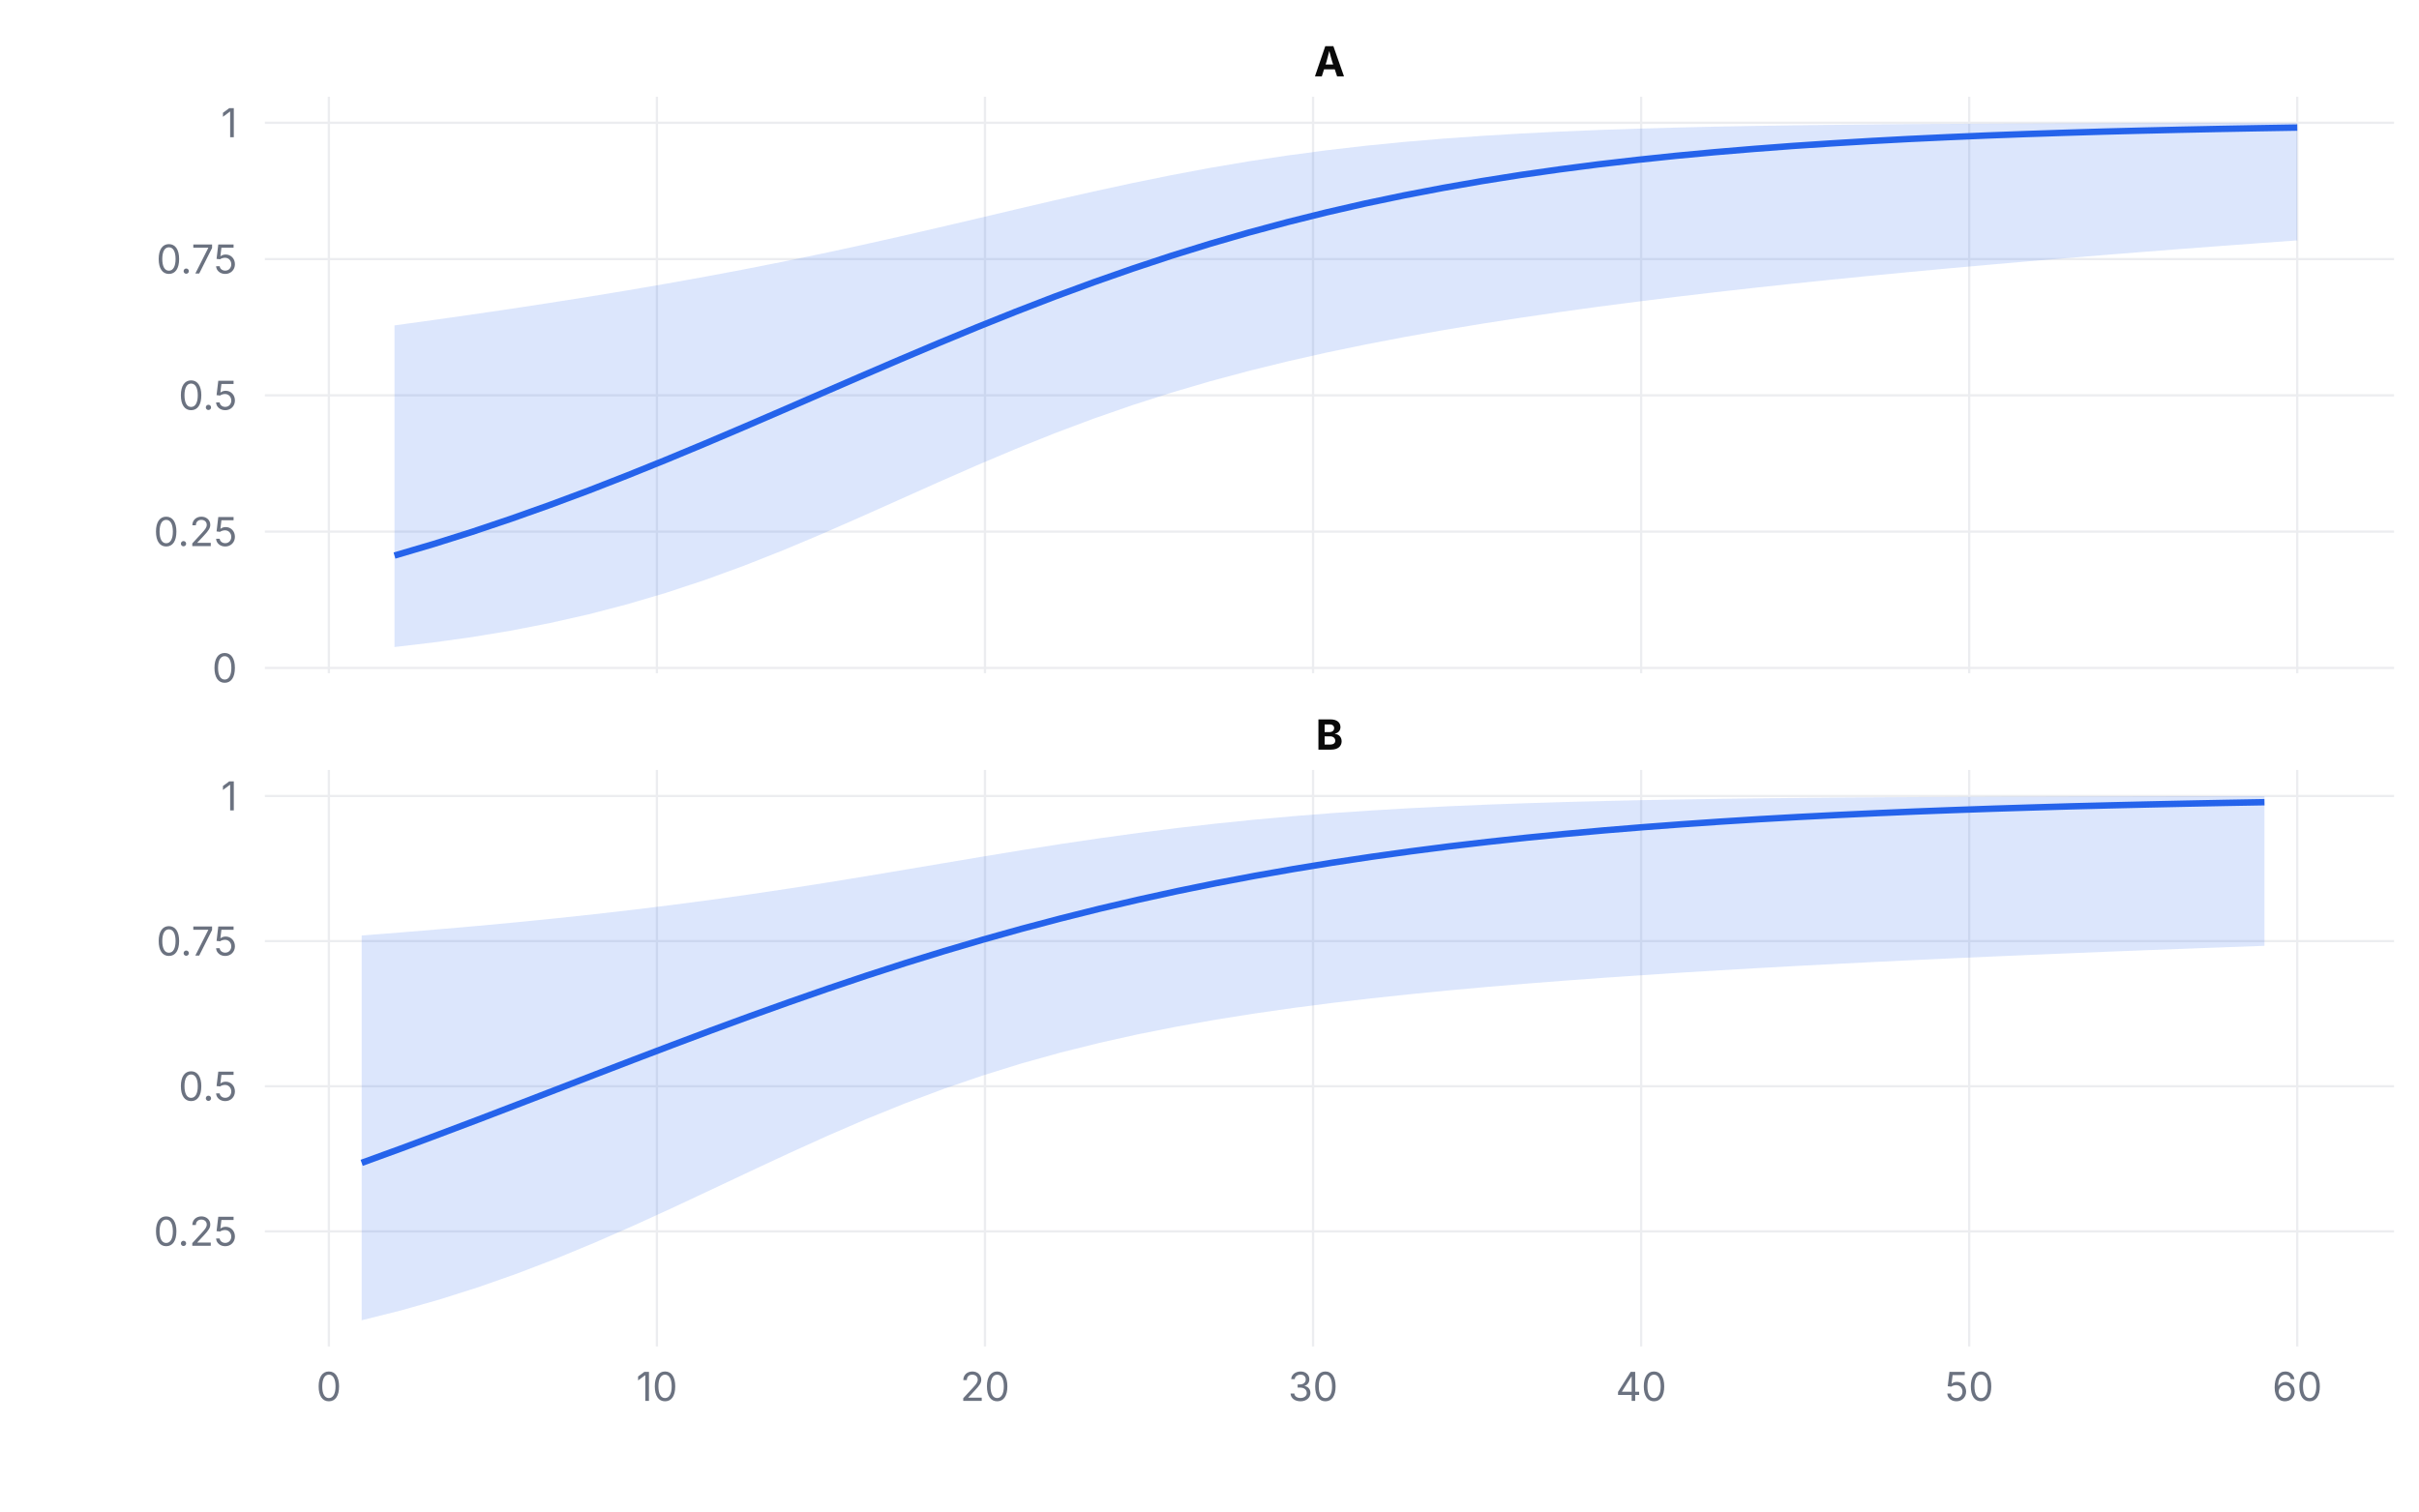
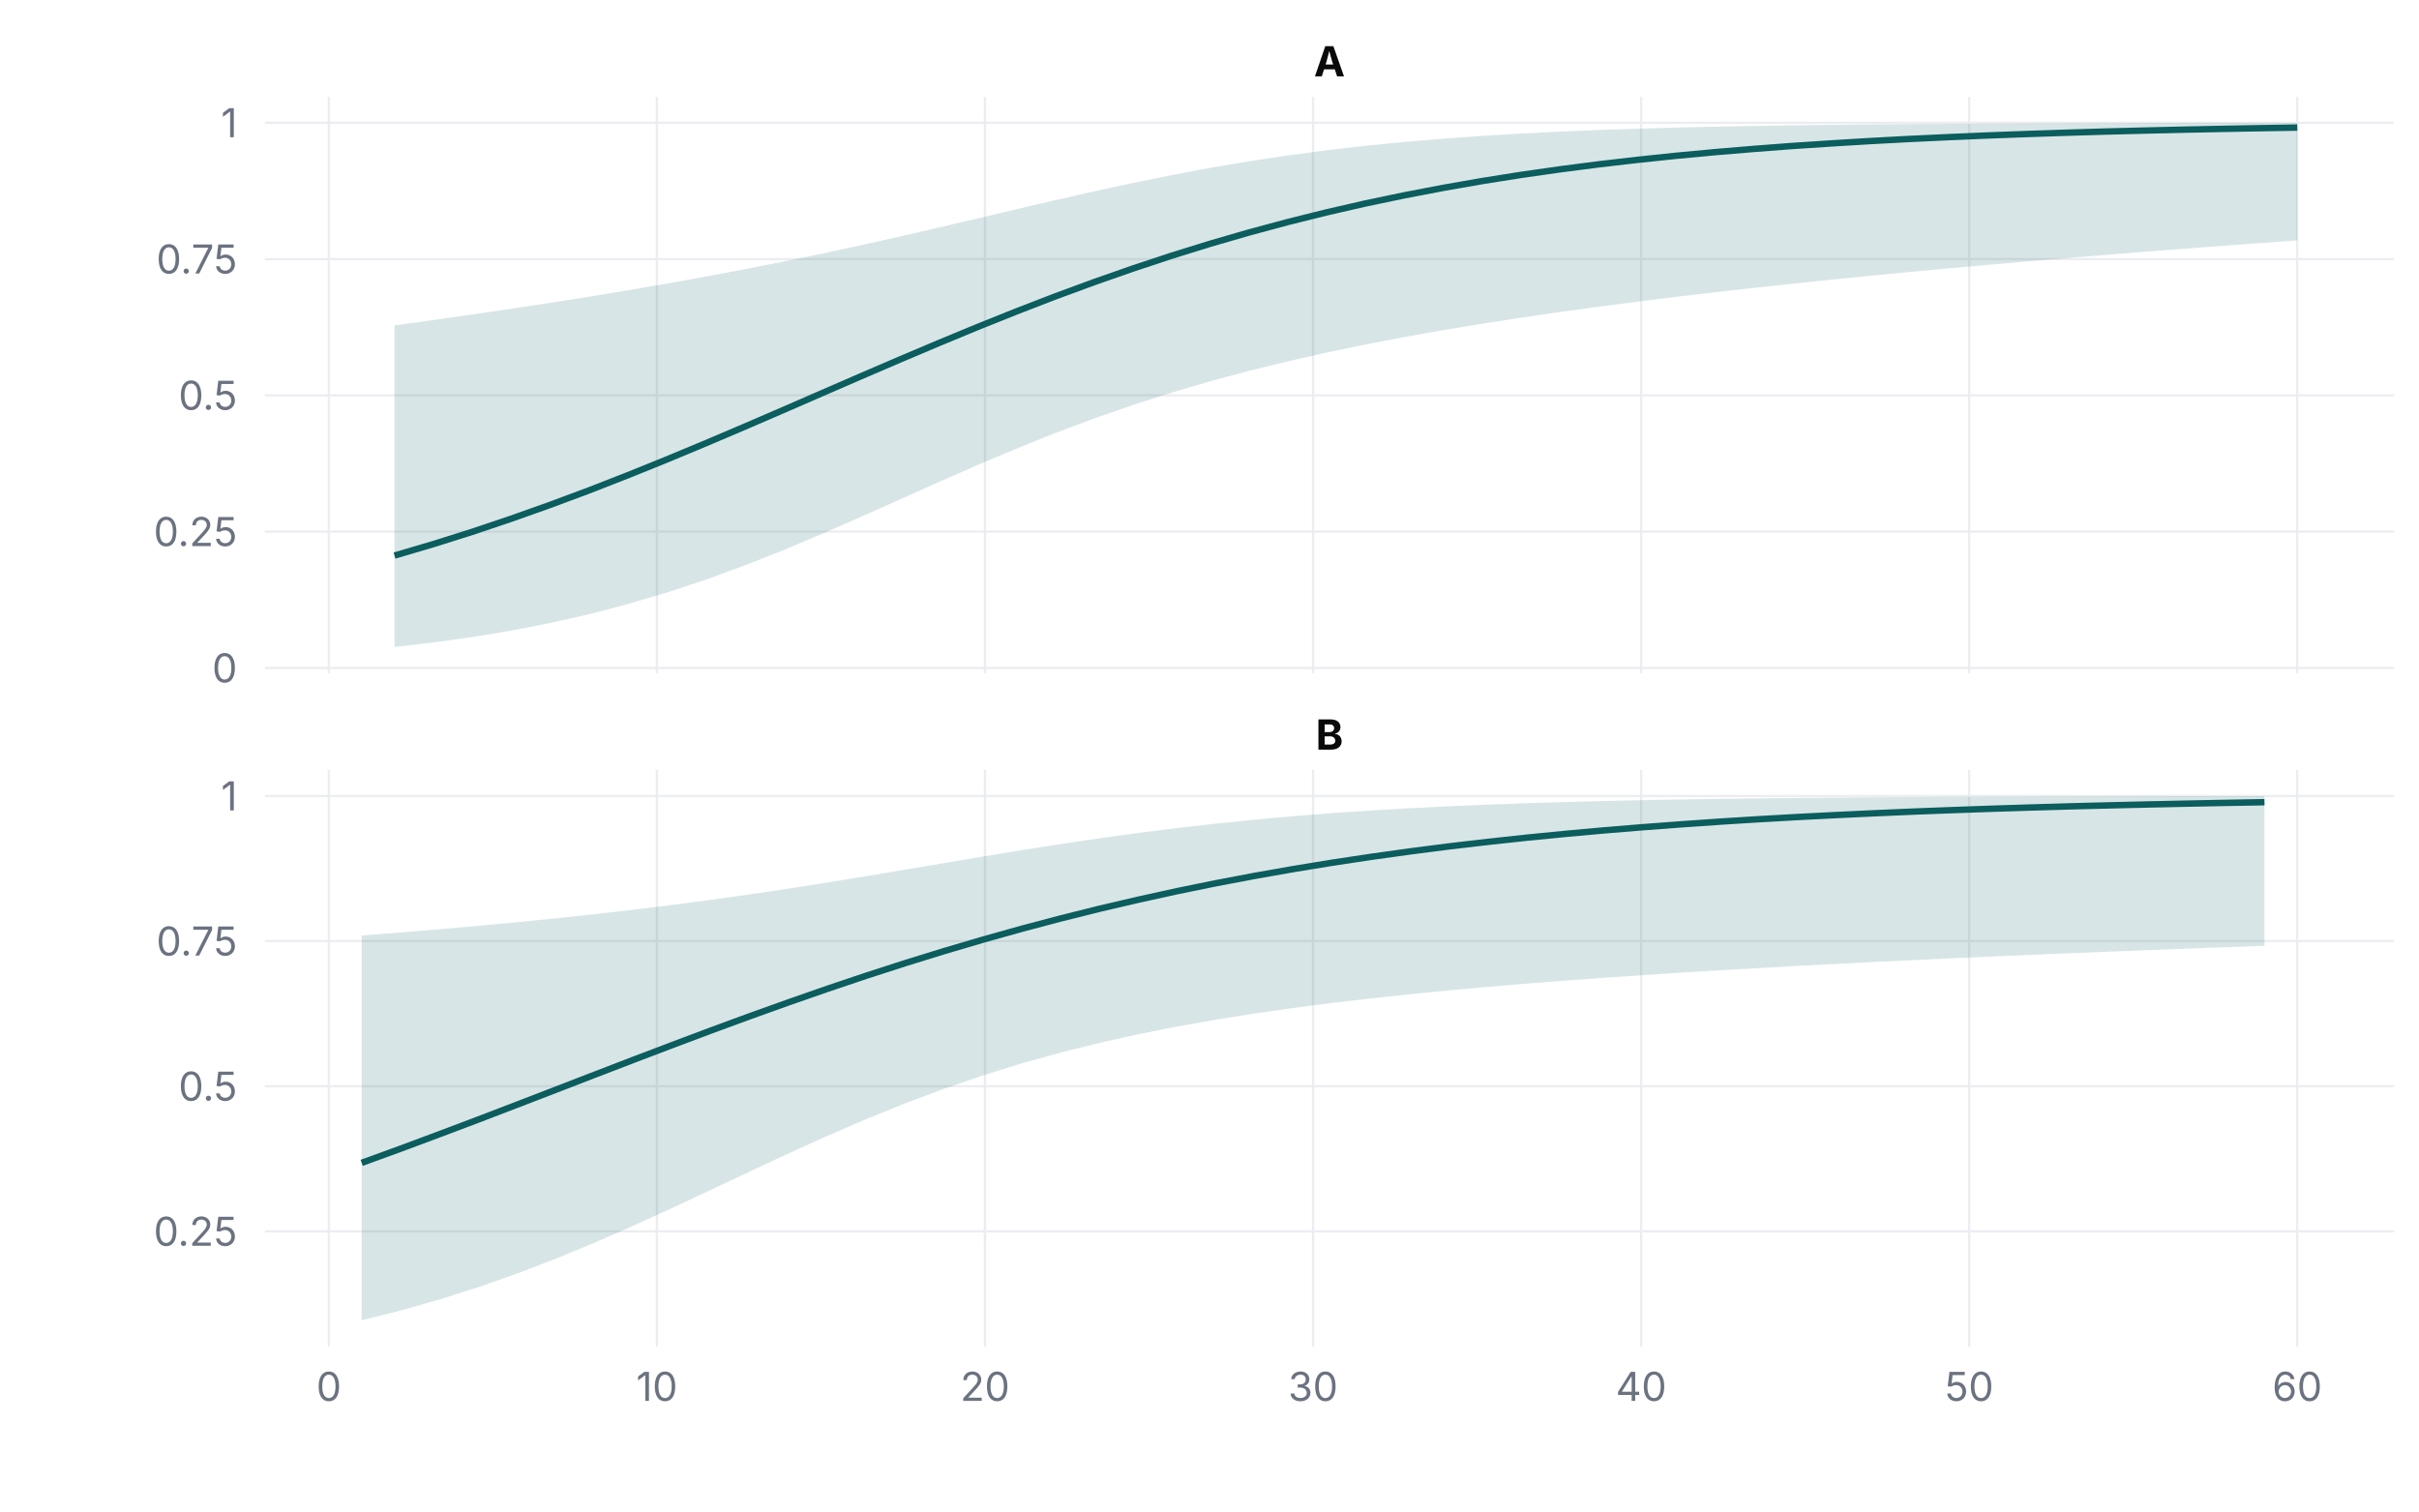
<svg xmlns="http://www.w3.org/2000/svg" width="640" height="400" viewBox="0 0 640 400" data-plot="70.08 6.60 563.32 349.72">
  <text x="351.74" y="16.10" font-size="11.00" text-anchor="middle" dominant-baseline="middle" font-family="'Hanken Grotesk',system-ui,-apple-system,'Segoe UI',sans-serif" font-weight="bold" fill="#0A0A0A">A</text>
  <polyline points="87.01,25.60 87.01,178.16" fill="none" stroke="#ECEDF0" stroke-width="0.60" />
  <polyline points="173.80,25.60 173.80,178.16" fill="none" stroke="#ECEDF0" stroke-width="0.60" />
  <polyline points="260.60,25.60 260.60,178.16" fill="none" stroke="#ECEDF0" stroke-width="0.60" />
  <polyline points="347.40,25.60 347.40,178.16" fill="none" stroke="#ECEDF0" stroke-width="0.60" />
  <polyline points="434.20,25.60 434.20,178.16" fill="none" stroke="#ECEDF0" stroke-width="0.60" />
  <polyline points="521.00,25.60 521.00,178.16" fill="none" stroke="#ECEDF0" stroke-width="0.60" />
  <polyline points="607.79,25.60 607.79,178.16" fill="none" stroke="#ECEDF0" stroke-width="0.60" />
  <polyline points="70.08,176.76 633.40,176.76" fill="none" stroke="#ECEDF0" stroke-width="0.60" />
  <polyline points="70.08,140.69 633.40,140.69" fill="none" stroke="#ECEDF0" stroke-width="0.60" />
  <polyline points="70.08,104.62 633.40,104.62" fill="none" stroke="#ECEDF0" stroke-width="0.60" />
  <polyline points="70.08,68.56 633.40,68.56" fill="none" stroke="#ECEDF0" stroke-width="0.60" />
  <polyline points="70.08,32.49 633.40,32.49" fill="none" stroke="#ECEDF0" stroke-width="0.60" />
  <text x="62.78" y="176.76" font-size="10.56" text-anchor="end" dominant-baseline="middle" font-family="'Hanken Grotesk',system-ui,-apple-system,'Segoe UI',sans-serif" fill="#6B7280">0</text>
  <text x="62.78" y="140.69" font-size="10.56" text-anchor="end" dominant-baseline="middle" font-family="'Hanken Grotesk',system-ui,-apple-system,'Segoe UI',sans-serif" fill="#6B7280">0.25</text>
  <text x="62.78" y="104.62" font-size="10.56" text-anchor="end" dominant-baseline="middle" font-family="'Hanken Grotesk',system-ui,-apple-system,'Segoe UI',sans-serif" fill="#6B7280">0.5</text>
  <text x="62.78" y="68.56" font-size="10.56" text-anchor="end" dominant-baseline="middle" font-family="'Hanken Grotesk',system-ui,-apple-system,'Segoe UI',sans-serif" fill="#6B7280">0.75</text>
  <text x="62.78" y="32.49" font-size="10.56" text-anchor="end" dominant-baseline="middle" font-family="'Hanken Grotesk',system-ui,-apple-system,'Segoe UI',sans-serif" fill="#6B7280">1</text>
-   <polygon points="104.37,86.11 114.64,84.69 124.91,83.23 135.19,81.72 145.46,80.15 155.74,78.53 166.01,76.84 176.28,75.07 186.56,73.22 196.83,71.29 207.11,69.26 217.38,67.14 227.65,64.92 237.93,62.62 248.20,60.25 258.48,57.84 268.75,55.41 279.02,53.01 289.30,50.68 299.57,48.45 309.85,46.36 320.12,44.43 330.39,42.69 340.67,41.14 350.94,39.77 361.22,38.58 371.49,37.56 381.77,36.69 392.04,35.96 402.31,35.34 412.59,34.83 422.86,34.40 433.14,34.05 443.41,33.76 453.68,33.52 463.96,33.33 474.23,33.17 484.51,33.04 494.78,32.94 505.05,32.85 515.33,32.78 525.60,32.73 535.88,32.68 546.15,32.65 556.42,32.62 566.70,32.59 576.97,32.57 587.25,32.56 597.52,32.54 607.79,32.53 607.79,63.62 597.52,64.36 587.25,65.12 576.97,65.89 566.70,66.69 556.42,67.51 546.15,68.35 535.88,69.22 525.60,70.12 515.33,71.04 505.05,72.00 494.78,72.99 484.51,74.01 474.23,75.08 463.96,76.19 453.68,77.35 443.41,78.56 433.14,79.84 422.86,81.17 412.59,82.59 402.31,84.09 392.04,85.68 381.77,87.38 371.49,89.21 361.22,91.18 350.94,93.31 340.67,95.63 330.39,98.16 320.12,100.92 309.85,103.93 299.57,107.23 289.30,110.80 279.02,114.66 268.75,118.79 258.48,123.13 248.20,127.64 237.93,132.24 227.65,136.83 217.38,141.33 207.11,145.65 196.83,149.71 186.56,153.46 176.28,156.86 166.01,159.89 155.74,162.57 145.46,164.89 135.19,166.89 124.91,168.59 114.64,170.02 104.37,171.23" fill="#2563EB" fill-opacity="0.160" stroke="none" stroke-width="0.00" data-series="A" class="gg-mark gg-band" data-geom="ribbon" />
-   <polyline points="104.37,147.02 114.64,143.99 124.91,140.75 135.19,137.29 145.46,133.64 155.74,129.81 166.01,125.80 176.28,121.65 186.56,117.37 196.83,113.00 207.11,108.56 217.38,104.09 227.65,99.63 237.93,95.21 248.20,90.86 258.48,86.60 268.75,82.48 279.02,78.51 289.30,74.72 299.57,71.12 309.85,67.71 320.12,64.52 330.39,61.54 340.67,58.77 350.94,56.21 361.22,53.85 371.49,51.70 381.77,49.73 392.04,47.93 402.31,46.30 412.59,44.83 422.86,43.50 433.14,42.31 443.41,41.23 453.68,40.27 463.96,39.41 474.23,38.63 484.51,37.95 494.78,37.33 505.05,36.78 515.33,36.30 525.60,35.86 535.88,35.48 546.15,35.14 556.42,34.83 566.70,34.57 576.97,34.33 587.25,34.12 597.52,33.93 607.79,33.76" fill="none" stroke="#2563EB" stroke-width="1.70" class="gg-mark gg-line" data-geom="line" />
+   <polygon points="104.37,86.11 114.64,84.69 124.91,83.23 135.19,81.72 145.46,80.15 155.74,78.53 166.01,76.84 176.28,75.07 186.56,73.22 196.83,71.29 207.11,69.26 217.38,67.14 227.65,64.92 237.93,62.62 248.20,60.25 258.48,57.84 268.75,55.41 279.02,53.01 289.30,50.68 299.57,48.45 309.85,46.36 320.12,44.43 330.39,42.69 340.67,41.14 350.94,39.77 361.22,38.58 371.49,37.56 381.77,36.69 392.04,35.96 402.31,35.34 412.59,34.83 422.86,34.40 433.14,34.05 443.41,33.76 453.68,33.52 463.96,33.33 474.23,33.17 484.51,33.04 494.78,32.94 505.05,32.85 515.33,32.78 525.60,32.73 535.88,32.68 546.15,32.65 556.42,32.62 566.70,32.59 576.97,32.57 587.25,32.56 597.52,32.54 607.79,32.53 607.79,63.62 597.52,64.36 587.25,65.12 576.97,65.89 566.70,66.69 556.42,67.51 546.15,68.35 535.88,69.22 525.60,70.12 515.33,71.04 505.05,72.00 494.78,72.99 484.51,74.01 474.23,75.08 463.96,76.19 453.68,77.35 443.41,78.56 433.14,79.84 422.86,81.17 412.59,82.59 402.31,84.09 392.04,85.68 381.77,87.38 371.49,89.21 361.22,91.18 350.94,93.31 340.67,95.63 330.39,98.16 320.12,100.92 309.85,103.93 299.57,107.23 289.30,110.80 279.02,114.66 268.75,118.79 258.48,123.13 248.20,127.64 237.93,132.24 227.65,136.83 217.38,141.33 207.11,145.65 196.83,149.71 186.56,153.46 176.28,156.86 166.01,159.89 155.74,162.57 145.46,164.89 135.19,166.89 124.91,168.59 114.64,170.02 104.37,171.23" fill="#0B5D5E" fill-opacity="0.160" stroke="none" stroke-width="0.00" data-series="A" class="gg-mark gg-band" data-geom="ribbon" />
+   <polyline points="104.37,147.02 114.64,143.99 124.91,140.75 135.19,137.29 145.46,133.64 155.74,129.81 166.01,125.80 176.28,121.65 186.56,117.37 196.83,113.00 207.11,108.56 217.38,104.09 227.65,99.63 237.93,95.21 248.20,90.86 258.48,86.60 268.75,82.48 279.02,78.51 289.30,74.72 299.57,71.12 309.85,67.71 320.12,64.52 330.39,61.54 340.67,58.77 350.94,56.21 361.22,53.85 371.49,51.70 381.77,49.73 392.04,47.93 402.31,46.30 412.59,44.83 422.86,43.50 433.14,42.31 443.41,41.23 453.68,40.27 463.96,39.41 474.23,38.63 484.51,37.95 494.78,37.33 505.05,36.78 515.33,36.30 525.60,35.86 535.88,35.48 546.15,35.14 556.42,34.83 566.70,34.57 576.97,34.33 587.25,34.12 597.52,33.93 607.79,33.76" fill="none" stroke="#0B5D5E" stroke-width="1.70" class="gg-mark gg-line" data-geom="line" />
  <text x="351.74" y="194.26" font-size="11.00" text-anchor="middle" dominant-baseline="middle" font-family="'Hanken Grotesk',system-ui,-apple-system,'Segoe UI',sans-serif" font-weight="bold" fill="#0A0A0A">B</text>
  <polyline points="87.01,203.76 87.01,356.32" fill="none" stroke="#ECEDF0" stroke-width="0.60" />
  <polyline points="173.80,203.76 173.80,356.32" fill="none" stroke="#ECEDF0" stroke-width="0.60" />
  <polyline points="260.60,203.76 260.60,356.32" fill="none" stroke="#ECEDF0" stroke-width="0.60" />
  <polyline points="347.40,203.76 347.40,356.32" fill="none" stroke="#ECEDF0" stroke-width="0.60" />
  <polyline points="434.20,203.76 434.20,356.32" fill="none" stroke="#ECEDF0" stroke-width="0.60" />
  <polyline points="521.00,203.76 521.00,356.32" fill="none" stroke="#ECEDF0" stroke-width="0.60" />
  <polyline points="607.79,203.76 607.79,356.32" fill="none" stroke="#ECEDF0" stroke-width="0.60" />
  <polyline points="70.08,325.86 633.40,325.86" fill="none" stroke="#ECEDF0" stroke-width="0.60" />
  <polyline points="70.08,287.46 633.40,287.46" fill="none" stroke="#ECEDF0" stroke-width="0.60" />
  <polyline points="70.08,249.05 633.40,249.05" fill="none" stroke="#ECEDF0" stroke-width="0.60" />
  <polyline points="70.08,210.64 633.40,210.64" fill="none" stroke="#ECEDF0" stroke-width="0.60" />
  <text x="87.01" y="366.90" font-size="10.56" text-anchor="middle" dominant-baseline="middle" font-family="'Hanken Grotesk',system-ui,-apple-system,'Segoe UI',sans-serif" fill="#6B7280">0</text>
  <text x="173.80" y="366.90" font-size="10.56" text-anchor="middle" dominant-baseline="middle" font-family="'Hanken Grotesk',system-ui,-apple-system,'Segoe UI',sans-serif" fill="#6B7280">10</text>
  <text x="260.60" y="366.90" font-size="10.56" text-anchor="middle" dominant-baseline="middle" font-family="'Hanken Grotesk',system-ui,-apple-system,'Segoe UI',sans-serif" fill="#6B7280">20</text>
  <text x="347.40" y="366.90" font-size="10.56" text-anchor="middle" dominant-baseline="middle" font-family="'Hanken Grotesk',system-ui,-apple-system,'Segoe UI',sans-serif" fill="#6B7280">30</text>
  <text x="434.20" y="366.90" font-size="10.56" text-anchor="middle" dominant-baseline="middle" font-family="'Hanken Grotesk',system-ui,-apple-system,'Segoe UI',sans-serif" fill="#6B7280">40</text>
  <text x="521.00" y="366.90" font-size="10.56" text-anchor="middle" dominant-baseline="middle" font-family="'Hanken Grotesk',system-ui,-apple-system,'Segoe UI',sans-serif" fill="#6B7280">50</text>
  <text x="607.79" y="366.90" font-size="10.56" text-anchor="middle" dominant-baseline="middle" font-family="'Hanken Grotesk',system-ui,-apple-system,'Segoe UI',sans-serif" fill="#6B7280">60</text>
  <text x="62.78" y="325.86" font-size="10.56" text-anchor="end" dominant-baseline="middle" font-family="'Hanken Grotesk',system-ui,-apple-system,'Segoe UI',sans-serif" fill="#6B7280">0.25</text>
  <text x="62.78" y="287.46" font-size="10.56" text-anchor="end" dominant-baseline="middle" font-family="'Hanken Grotesk',system-ui,-apple-system,'Segoe UI',sans-serif" fill="#6B7280">0.5</text>
  <text x="62.78" y="249.05" font-size="10.56" text-anchor="end" dominant-baseline="middle" font-family="'Hanken Grotesk',system-ui,-apple-system,'Segoe UI',sans-serif" fill="#6B7280">0.75</text>
  <text x="62.78" y="210.64" font-size="10.56" text-anchor="end" dominant-baseline="middle" font-family="'Hanken Grotesk',system-ui,-apple-system,'Segoe UI',sans-serif" fill="#6B7280">1</text>
-   <polygon points="95.69,247.55 105.96,246.76 116.23,245.91 126.51,245.01 136.78,244.05 147.06,243.02 157.33,241.92 167.60,240.74 177.88,239.47 188.15,238.12 198.43,236.67 208.70,235.14 218.97,233.53 229.25,231.85 239.52,230.13 249.80,228.40 260.07,226.67 270.34,224.98 280.62,223.36 290.89,221.84 301.17,220.42 311.44,219.12 321.71,217.95 331.99,216.90 342.26,215.98 352.54,215.17 362.81,214.48 373.09,213.87 383.36,213.36 393.63,212.92 403.91,212.55 414.18,212.23 424.46,211.97 434.73,211.74 445.00,211.56 455.28,211.40 465.55,211.27 475.83,211.16 486.10,211.07 496.37,211.00 506.65,210.94 516.92,210.89 527.20,210.84 537.47,210.81 547.74,210.78 558.02,210.76 568.29,210.74 578.57,210.72 588.84,210.71 599.11,210.69 599.11,250.30 588.84,250.67 578.57,251.05 568.29,251.44 558.02,251.84 547.74,252.26 537.47,252.68 527.20,253.13 516.92,253.58 506.65,254.06 496.37,254.55 486.10,255.07 475.83,255.60 465.55,256.17 455.28,256.76 445.00,257.38 434.73,258.05 424.46,258.75 414.18,259.50 403.91,260.30 393.63,261.16 383.36,262.09 373.09,263.10 362.81,264.20 352.54,265.40 342.26,266.73 331.99,268.20 321.71,269.83 311.44,271.66 301.17,273.69 290.89,275.98 280.62,278.54 270.34,281.40 260.07,284.59 249.80,288.11 239.52,291.96 229.25,296.12 218.97,300.56 208.70,305.21 198.43,310.00 188.15,314.84 177.88,319.66 167.60,324.35 157.33,328.85 147.06,333.10 136.78,337.04 126.51,340.65 116.23,343.91 105.96,346.82 95.69,349.39" fill="#2563EB" fill-opacity="0.160" stroke="none" stroke-width="0.00" data-series="B" class="gg-mark gg-band" data-geom="ribbon" />
-   <polyline points="95.69,307.73 105.96,303.99 116.23,300.16 126.51,296.28 136.78,292.34 147.06,288.38 157.33,284.41 167.60,280.46 177.88,276.55 188.15,272.69 198.43,268.91 208.70,265.23 218.97,261.65 229.25,258.19 239.52,254.87 249.80,251.69 260.07,248.66 270.34,245.78 280.62,243.06 290.89,240.49 301.17,238.09 311.44,235.83 321.71,233.73 331.99,231.78 342.26,229.97 352.54,228.29 362.81,226.74 373.09,225.31 383.36,223.99 393.63,222.79 403.91,221.68 414.18,220.67 424.46,219.74 434.73,218.90 445.00,218.13 455.28,217.42 465.55,216.78 475.83,216.20 486.10,215.68 496.37,215.20 506.65,214.76 516.92,214.37 527.20,214.01 537.47,213.69 547.74,213.39 558.02,213.13 568.29,212.89 578.57,212.67 588.84,212.47 599.11,212.29" fill="none" stroke="#2563EB" stroke-width="1.70" class="gg-mark gg-line" data-geom="line" />
+   <polygon points="95.69,247.55 105.96,246.76 116.23,245.91 126.51,245.01 136.78,244.05 147.06,243.02 157.33,241.92 167.60,240.74 177.88,239.47 188.15,238.12 198.43,236.67 208.70,235.14 218.97,233.53 229.25,231.85 239.52,230.13 249.80,228.40 260.07,226.67 270.34,224.98 280.62,223.36 290.89,221.84 301.17,220.42 311.44,219.12 321.71,217.95 331.99,216.90 342.26,215.98 352.54,215.17 362.81,214.48 373.09,213.87 383.36,213.36 393.63,212.92 403.91,212.55 414.18,212.23 424.46,211.97 434.73,211.74 445.00,211.56 455.28,211.40 465.55,211.27 475.83,211.16 486.10,211.07 496.37,211.00 506.65,210.94 516.92,210.89 527.20,210.84 537.47,210.81 547.74,210.78 558.02,210.76 568.29,210.74 578.57,210.72 588.84,210.71 599.11,210.69 599.11,250.30 588.84,250.67 578.57,251.05 568.29,251.44 558.02,251.84 547.74,252.26 537.47,252.68 527.20,253.13 516.92,253.58 506.65,254.06 496.37,254.55 486.10,255.07 475.83,255.60 465.55,256.17 455.28,256.76 445.00,257.38 434.73,258.05 424.46,258.75 414.18,259.50 403.91,260.30 393.63,261.16 383.36,262.09 373.09,263.10 362.81,264.20 352.54,265.40 342.26,266.73 331.99,268.20 321.71,269.83 311.44,271.66 301.17,273.69 290.89,275.98 280.62,278.54 270.34,281.40 260.07,284.59 249.80,288.11 239.52,291.96 229.25,296.12 218.97,300.56 208.70,305.21 198.43,310.00 188.15,314.84 177.88,319.66 167.60,324.35 157.33,328.85 147.06,333.10 136.78,337.04 126.51,340.65 116.23,343.91 105.96,346.82 95.69,349.39" fill="#0B5D5E" fill-opacity="0.160" stroke="none" stroke-width="0.00" data-series="B" class="gg-mark gg-band" data-geom="ribbon" />
+   <polyline points="95.69,307.73 105.96,303.99 116.23,300.16 126.51,296.28 136.78,292.34 147.06,288.38 157.33,284.41 167.60,280.46 177.88,276.55 188.15,272.69 198.43,268.91 208.70,265.23 218.97,261.65 229.25,258.19 239.52,254.87 249.80,251.69 260.07,248.66 270.34,245.78 280.62,243.06 290.89,240.49 301.17,238.09 311.44,235.83 321.71,233.73 331.99,231.78 342.26,229.97 352.54,228.29 362.81,226.74 373.09,225.31 383.36,223.99 393.63,222.79 403.91,221.68 414.18,220.67 424.46,219.74 434.73,218.90 445.00,218.13 455.28,217.42 465.55,216.78 475.83,216.20 486.10,215.68 496.37,215.20 506.65,214.76 516.92,214.37 527.20,214.01 537.47,213.69 547.74,213.39 558.02,213.13 568.29,212.89 578.57,212.67 588.84,212.47 599.11,212.29" fill="none" stroke="#0B5D5E" stroke-width="1.70" class="gg-mark gg-line" data-geom="line" />
</svg>
